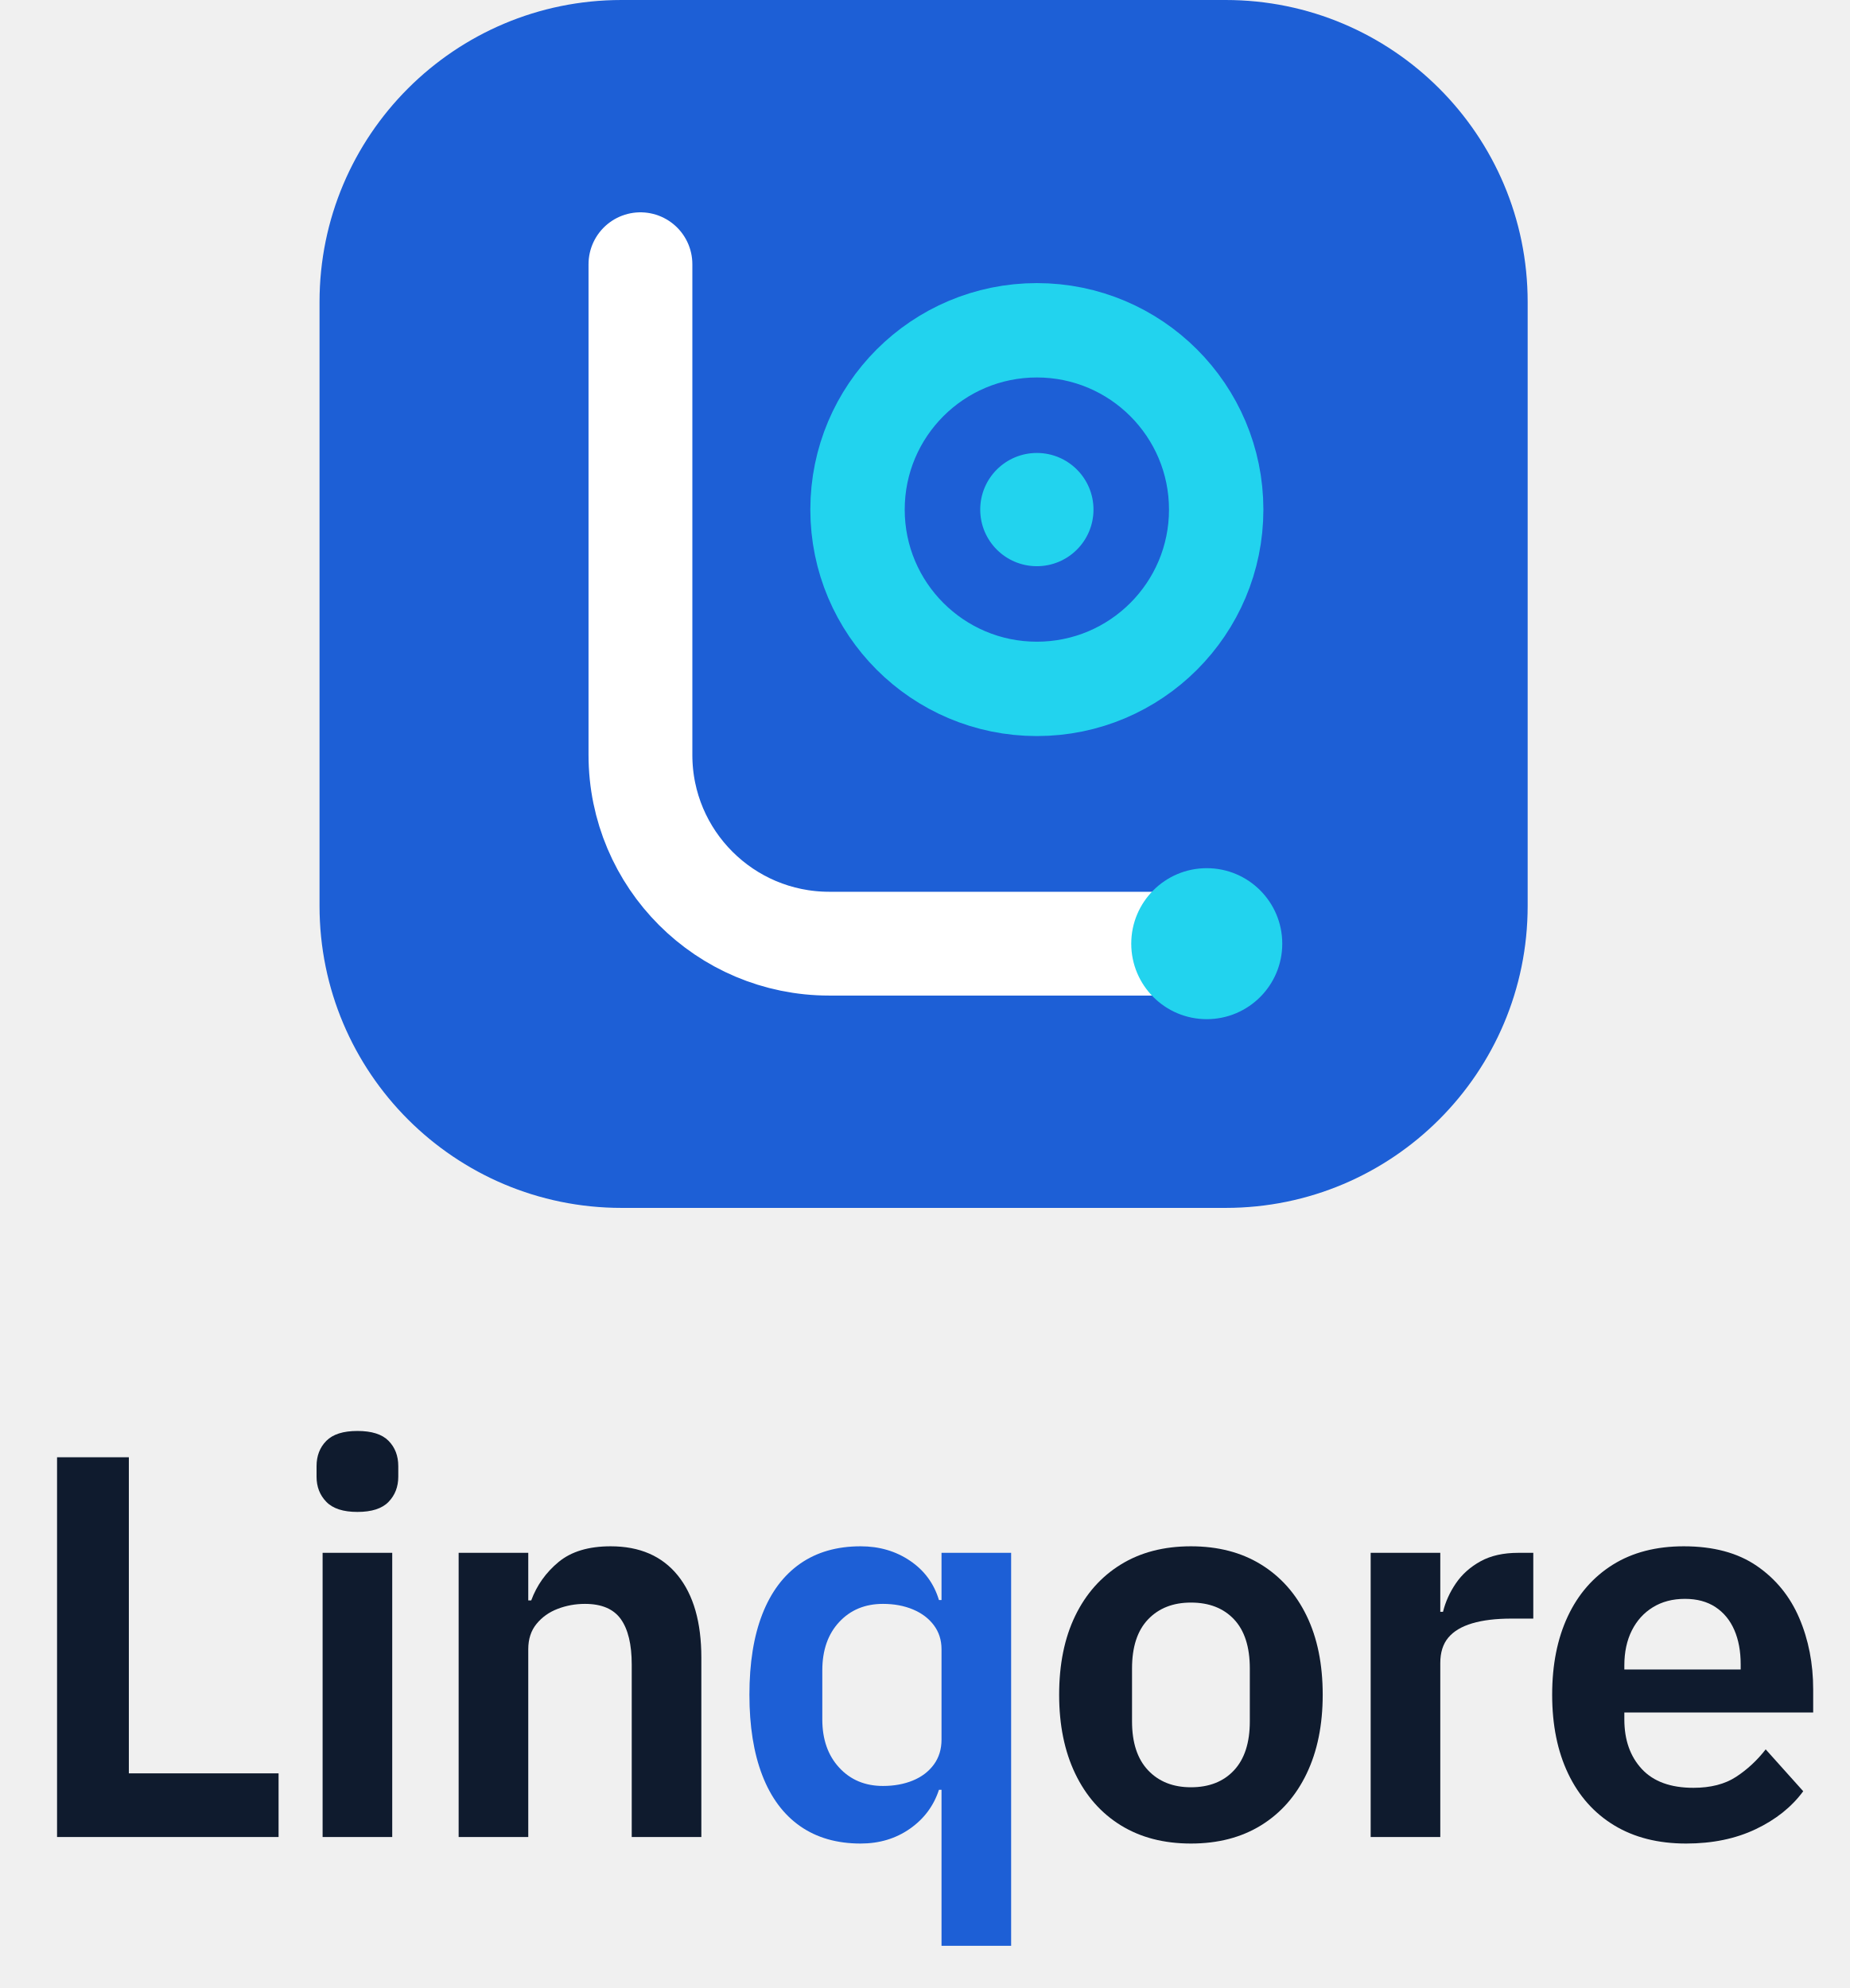
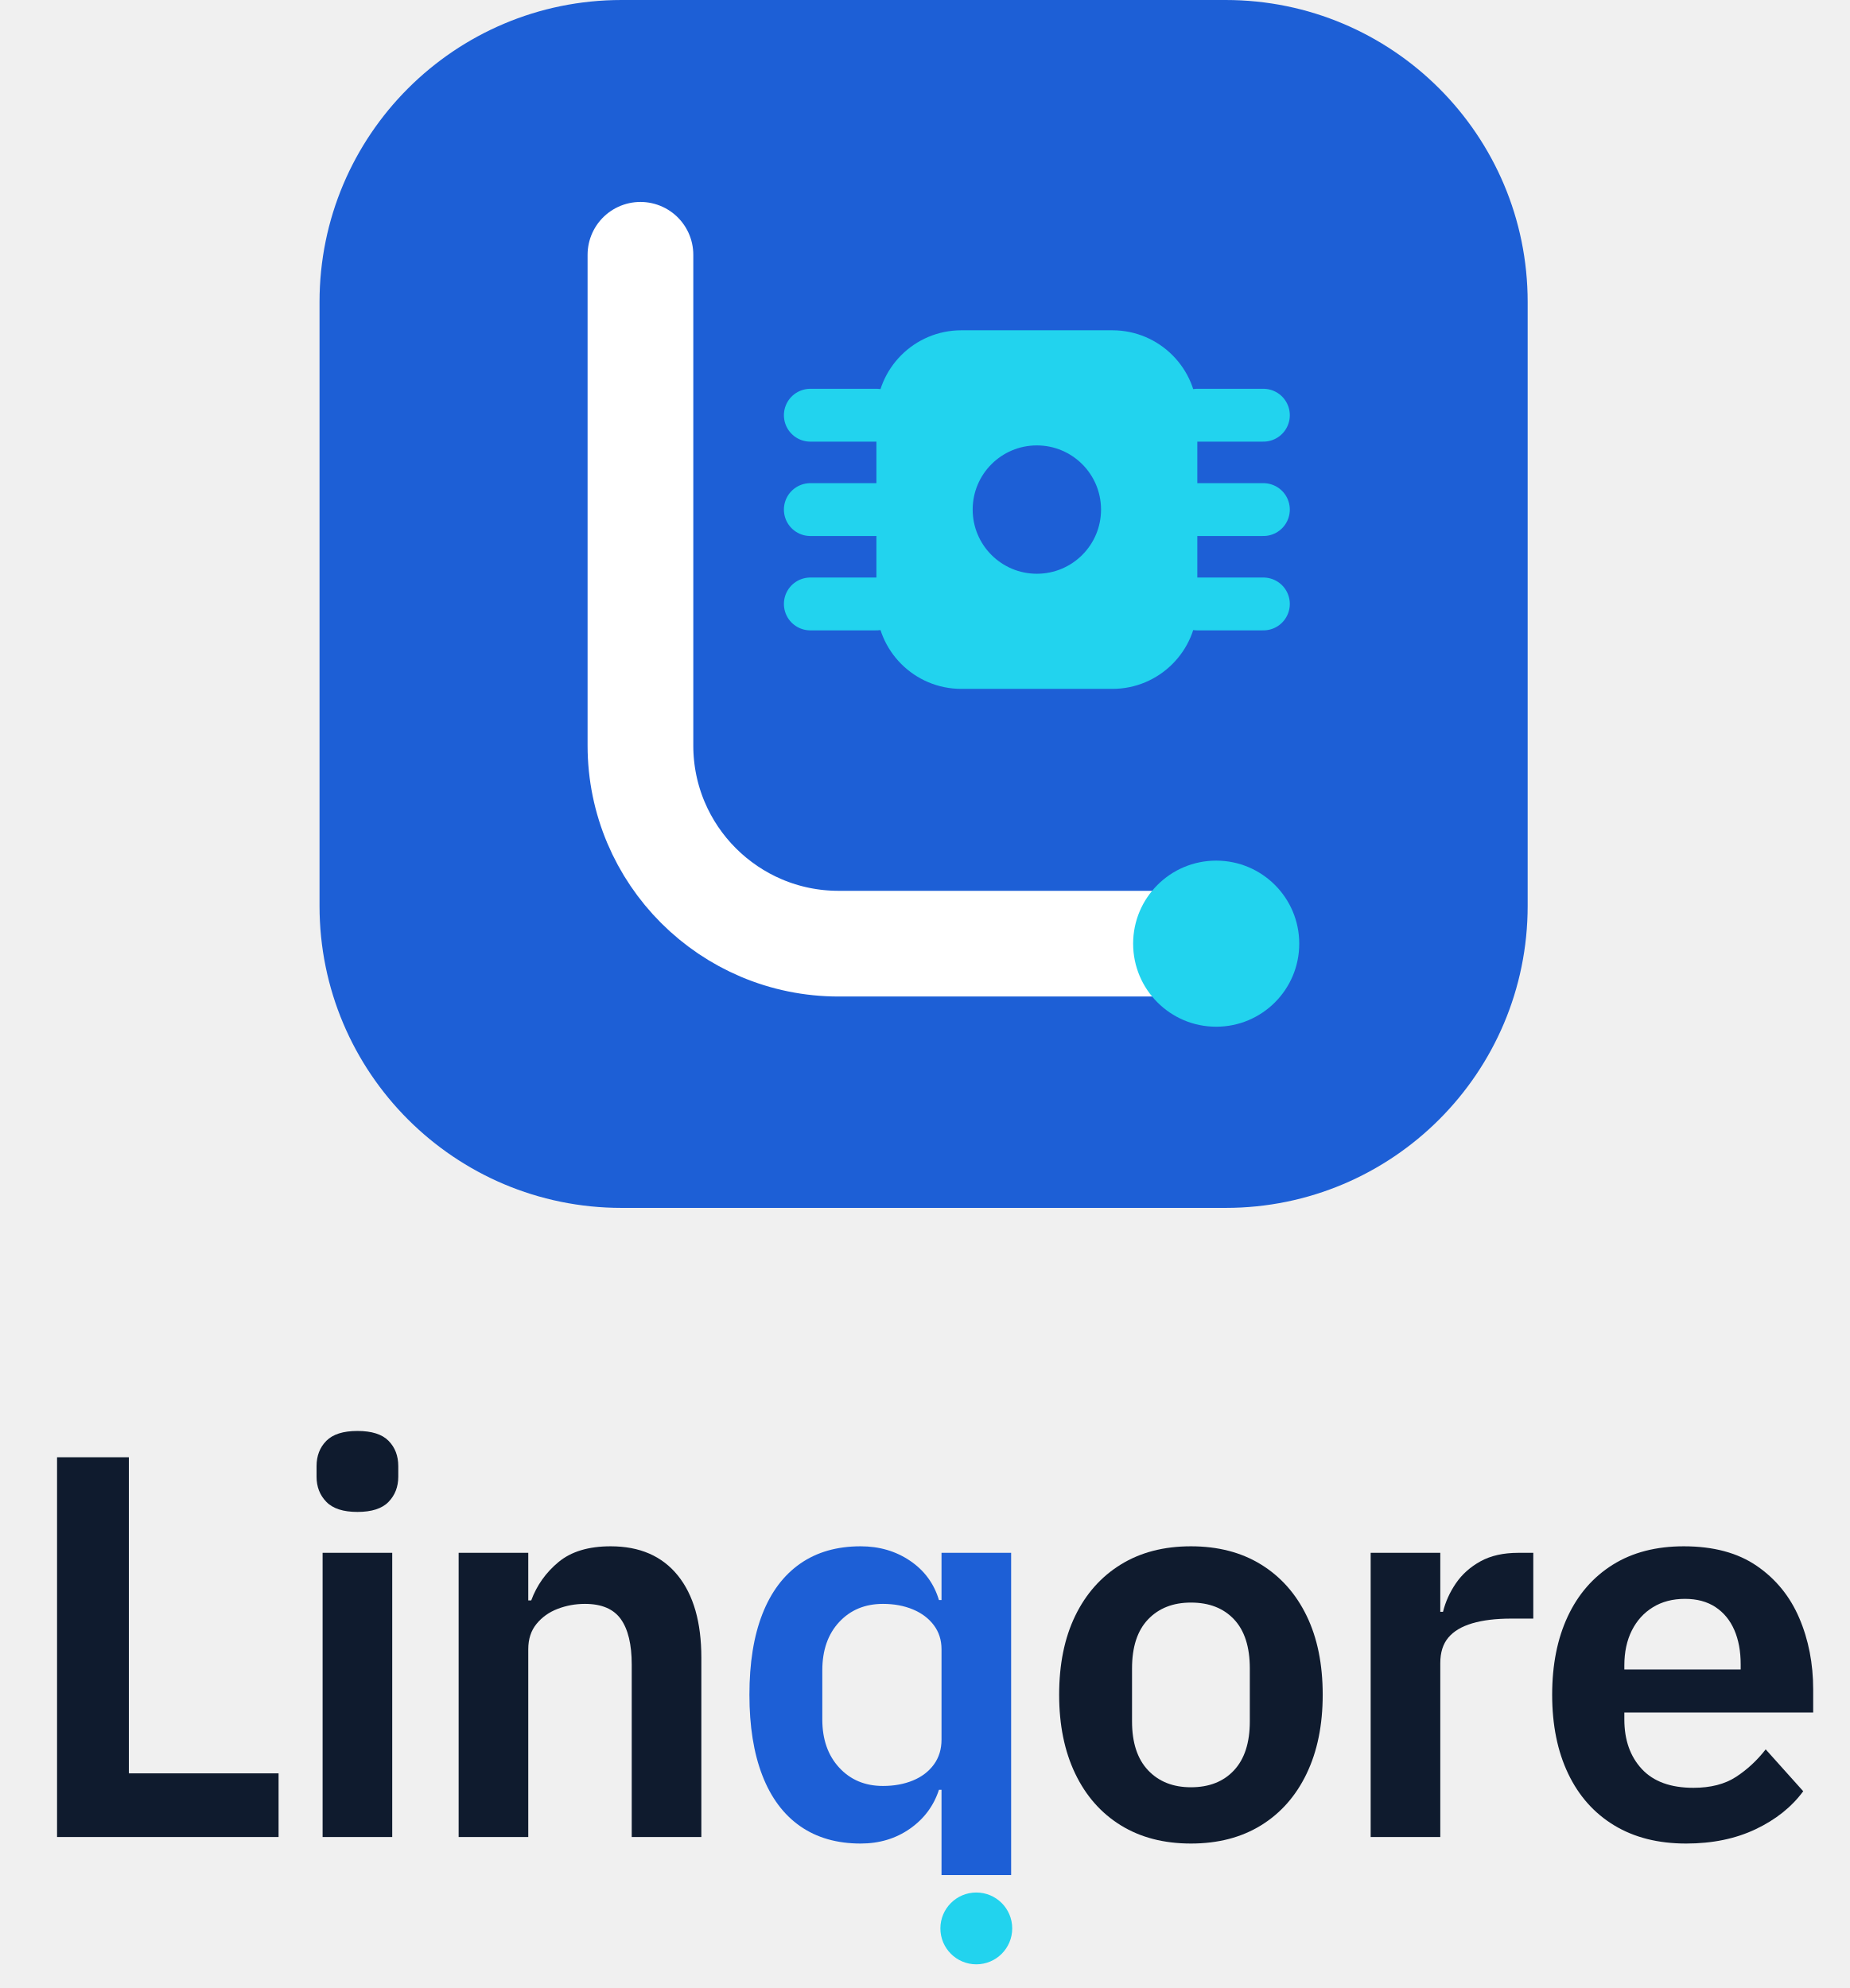
<svg xmlns="http://www.w3.org/2000/svg" viewBox="0 0 147 158" width="147" height="158">
  <g transform="translate(25.39 0.00) scale(1.5)">
    <rect width="64" height="64" rx="16" fill="#1D5FD6" />
-     <path d="M17 14v26a10 10 0 0 0 10 10h20" fill="none" stroke="#FFFFFF" stroke-width="5.5" stroke-linecap="round" />
-     <circle cx="38" cy="27" r="9.5" fill="none" stroke="#22D3EE" stroke-width="5" />
-     <circle cx="38" cy="27" r="3" fill="#22D3EE" />
-     <circle cx="47" cy="50" r="4" fill="#22D3EE" />
+     <path d="M17 13.5v26a10.5 10.5 0 0 0 10.5 10.5H46" fill="none" stroke="#FFFFFF" stroke-width="5.6" stroke-linecap="round" />
+     <path d="M26 22h3.5M26 27h3.5M26 32h3.5M46.5 22h3.5M46.5 27h3.5M46.5 32h3.5" stroke="#22D3EE" stroke-width="2.8" stroke-linecap="round" />
+     <rect x="29.5" y="17.5" width="17" height="19" rx="4.5" fill="#22D3EE" />
+     <circle cx="38" cy="27" r="3.4" fill="#1D5FD6" />
+     <circle cx="47.5" cy="50" r="4.4" fill="#22D3EE" />
  </g>
  <g transform="translate(1.00 146.00) scale(0.04324)">
    <path fill="#0F1B2E" d="M488.805 0.0H81.72V-698.0H213.661V-117.006H488.805Z" />
    <path fill="#0F1B2E" d="M633.69 -597.519Q594.59 -597.519 576.597 -616.012Q558.605 -634.504 558.605 -662.26V-681.605Q558.605 -710.065 576.597 -728.205Q594.59 -746.345 633.69 -746.345Q673.086 -746.345 690.931 -728.205Q708.776 -710.065 708.776 -681.605V-662.26Q708.776 -634.504 690.931 -616.012Q673.086 -597.519 633.69 -597.519ZM569.72 0.0V-522.345H697.661V0.0Z" />
    <path fill="#0F1B2E" d="M947.661 0.0H819.72V-522.345H947.661V-434.82H953.071Q968.546 -476.705 1003.398 -505.525Q1038.251 -534.345 1099.071 -534.345Q1179.071 -534.345 1222.398 -480.818Q1265.726 -427.29 1265.726 -329.59V0.0H1137.785V-317.0Q1137.785 -372.351 1117.802 -400.428Q1097.82 -428.504 1051.805 -428.504Q1025.571 -428.504 1001.796 -419.414Q978.021 -410.324 962.841 -391.749Q947.661 -373.173 947.661 -345.31Z" />
-     <path fill="#1D5FD6" d="M1707.08 200.0V-86.82H1702.375Q1687.835 -42.345 1648.925 -15.173Q1610.015 12.0 1558.425 12.0Q1493.015 12.0 1447.277 -19.942Q1401.54 -51.885 1377.802 -113.237Q1354.065 -174.59 1354.065 -261.525Q1354.065 -348.755 1377.802 -409.608Q1401.54 -470.46 1447.277 -502.403Q1493.015 -534.345 1558.425 -534.345Q1610.015 -534.345 1649.367 -507.673Q1688.72 -481.0 1702.375 -435.525H1707.08V-522.345H1835.021V200.0ZM1599.46 -93.841Q1630.115 -93.841 1654.475 -103.873Q1678.835 -113.906 1692.957 -133.176Q1707.08 -152.445 1707.08 -179.1V-345.015Q1707.08 -370.49 1692.957 -389.317Q1678.835 -408.144 1654.475 -418.324Q1630.115 -428.504 1599.46 -428.504Q1550.086 -428.504 1519.046 -395.17Q1488.006 -361.835 1488.006 -306.23V-216.115Q1488.006 -161.215 1519.046 -127.528Q1550.086 -93.841 1599.46 -93.841Z" />
+     <clipPath id="qc3">
+       <rect x="-1000" y="-2000" width="5348" height="2070" />
+     </clipPath>
+     <path clip-path="url(#qc3)" fill="#1D5FD6" d="M1707.08 200.0V-86.82H1702.375Q1687.835 -42.345 1648.925 -15.173Q1610.015 12.0 1558.425 12.0Q1493.015 12.0 1447.277 -19.942Q1401.54 -51.885 1377.802 -113.237Q1354.065 -174.59 1354.065 -261.525Q1354.065 -348.755 1377.802 -409.608Q1401.54 -470.46 1447.277 -502.403Q1493.015 -534.345 1558.425 -534.345Q1610.015 -534.345 1649.367 -507.673Q1688.72 -481.0 1702.375 -435.525H1707.08V-522.345H1835.021V200.0ZM1599.46 -93.841Q1630.115 -93.841 1654.475 -103.873Q1678.835 -113.906 1692.957 -133.176Q1707.08 -152.445 1707.08 -179.1V-345.015Q1707.08 -370.49 1692.957 -389.317Q1678.835 -408.144 1654.475 -418.324Q1630.115 -428.504 1599.46 -428.504Q1550.086 -428.504 1519.046 -395.17Q1488.006 -361.835 1488.006 -306.23V-216.115Q1488.006 -161.215 1519.046 -127.528Q1550.086 -93.841 1599.46 -93.841Z" />
+     <circle cx="1771" cy="168" r="66" fill="#22D3EE" />
    <path fill="#0F1B2E" d="M2165.41 12.0Q2090.77 12.0 2036.507 -21.5Q1982.245 -55.0 1952.745 -116.558Q1923.245 -178.115 1923.245 -261.525Q1923.245 -345.64 1952.745 -406.493Q1982.245 -467.345 2036.507 -500.845Q2090.77 -534.345 2165.41 -534.345Q2240.05 -534.345 2294.313 -500.845Q2348.575 -467.345 2378.075 -406.493Q2407.575 -345.64 2407.575 -261.525Q2407.575 -178.115 2378.075 -116.558Q2348.575 -55.0 2294.313 -21.5Q2240.05 12.0 2165.41 12.0ZM2165.41 -91.431Q2215.605 -91.431 2244.619 -122.618Q2273.634 -153.805 2273.634 -212.54V-309.805Q2273.634 -369.245 2244.619 -400.08Q2215.605 -430.914 2165.41 -430.914Q2116.215 -430.914 2086.701 -400.08Q2057.186 -369.245 2057.186 -309.805V-212.54Q2057.186 -153.805 2086.701 -122.618Q2116.215 -91.431 2165.41 -91.431Z" />
    <path fill="#0F1B2E" d="M2623.661 0.0H2495.72V-522.345H2623.661V-413.95H2628.661Q2635.546 -441.77 2652.431 -466.442Q2669.316 -491.115 2697.553 -506.73Q2725.791 -522.345 2767.086 -522.345H2794.561V-401.454H2754.611Q2711.611 -401.454 2682.373 -392.774Q2653.136 -384.094 2638.398 -366.504Q2623.661 -348.914 2623.661 -319.684Z" />
    <path fill="#0F1B2E" d="M3075.345 12.0Q2998.295 12.0 2943.122 -21.5Q2887.95 -55.0 2858.597 -116.558Q2829.245 -178.115 2829.245 -261.525Q2829.245 -344.23 2857.892 -405.435Q2886.54 -466.64 2940.655 -500.493Q2994.77 -534.345 3071.115 -534.345Q3152.805 -534.345 3205.273 -498.32Q3257.74 -462.295 3283.33 -402.475Q3308.92 -342.655 3308.92 -271.065V-228.835H2961.891V-216.115Q2961.891 -159.69 2993.931 -125.061Q3025.971 -90.431 3088.805 -90.431Q3136.395 -90.431 3167.255 -110.611Q3198.115 -130.791 3221.64 -161.1L3290.625 -84.144Q3258.575 -40.605 3203.108 -14.302Q3147.64 12.0 3075.345 12.0ZM3073.23 -437.734Q3039.395 -437.734 3014.356 -422.317Q2989.316 -406.9 2975.603 -379.507Q2961.891 -352.115 2961.891 -315.575V-307.87H3175.684V-317.46Q3175.684 -353.59 3163.972 -380.54Q3152.26 -407.49 3129.367 -422.612Q3106.475 -437.734 3073.23 -437.734Z" />
  </g>
</svg>
